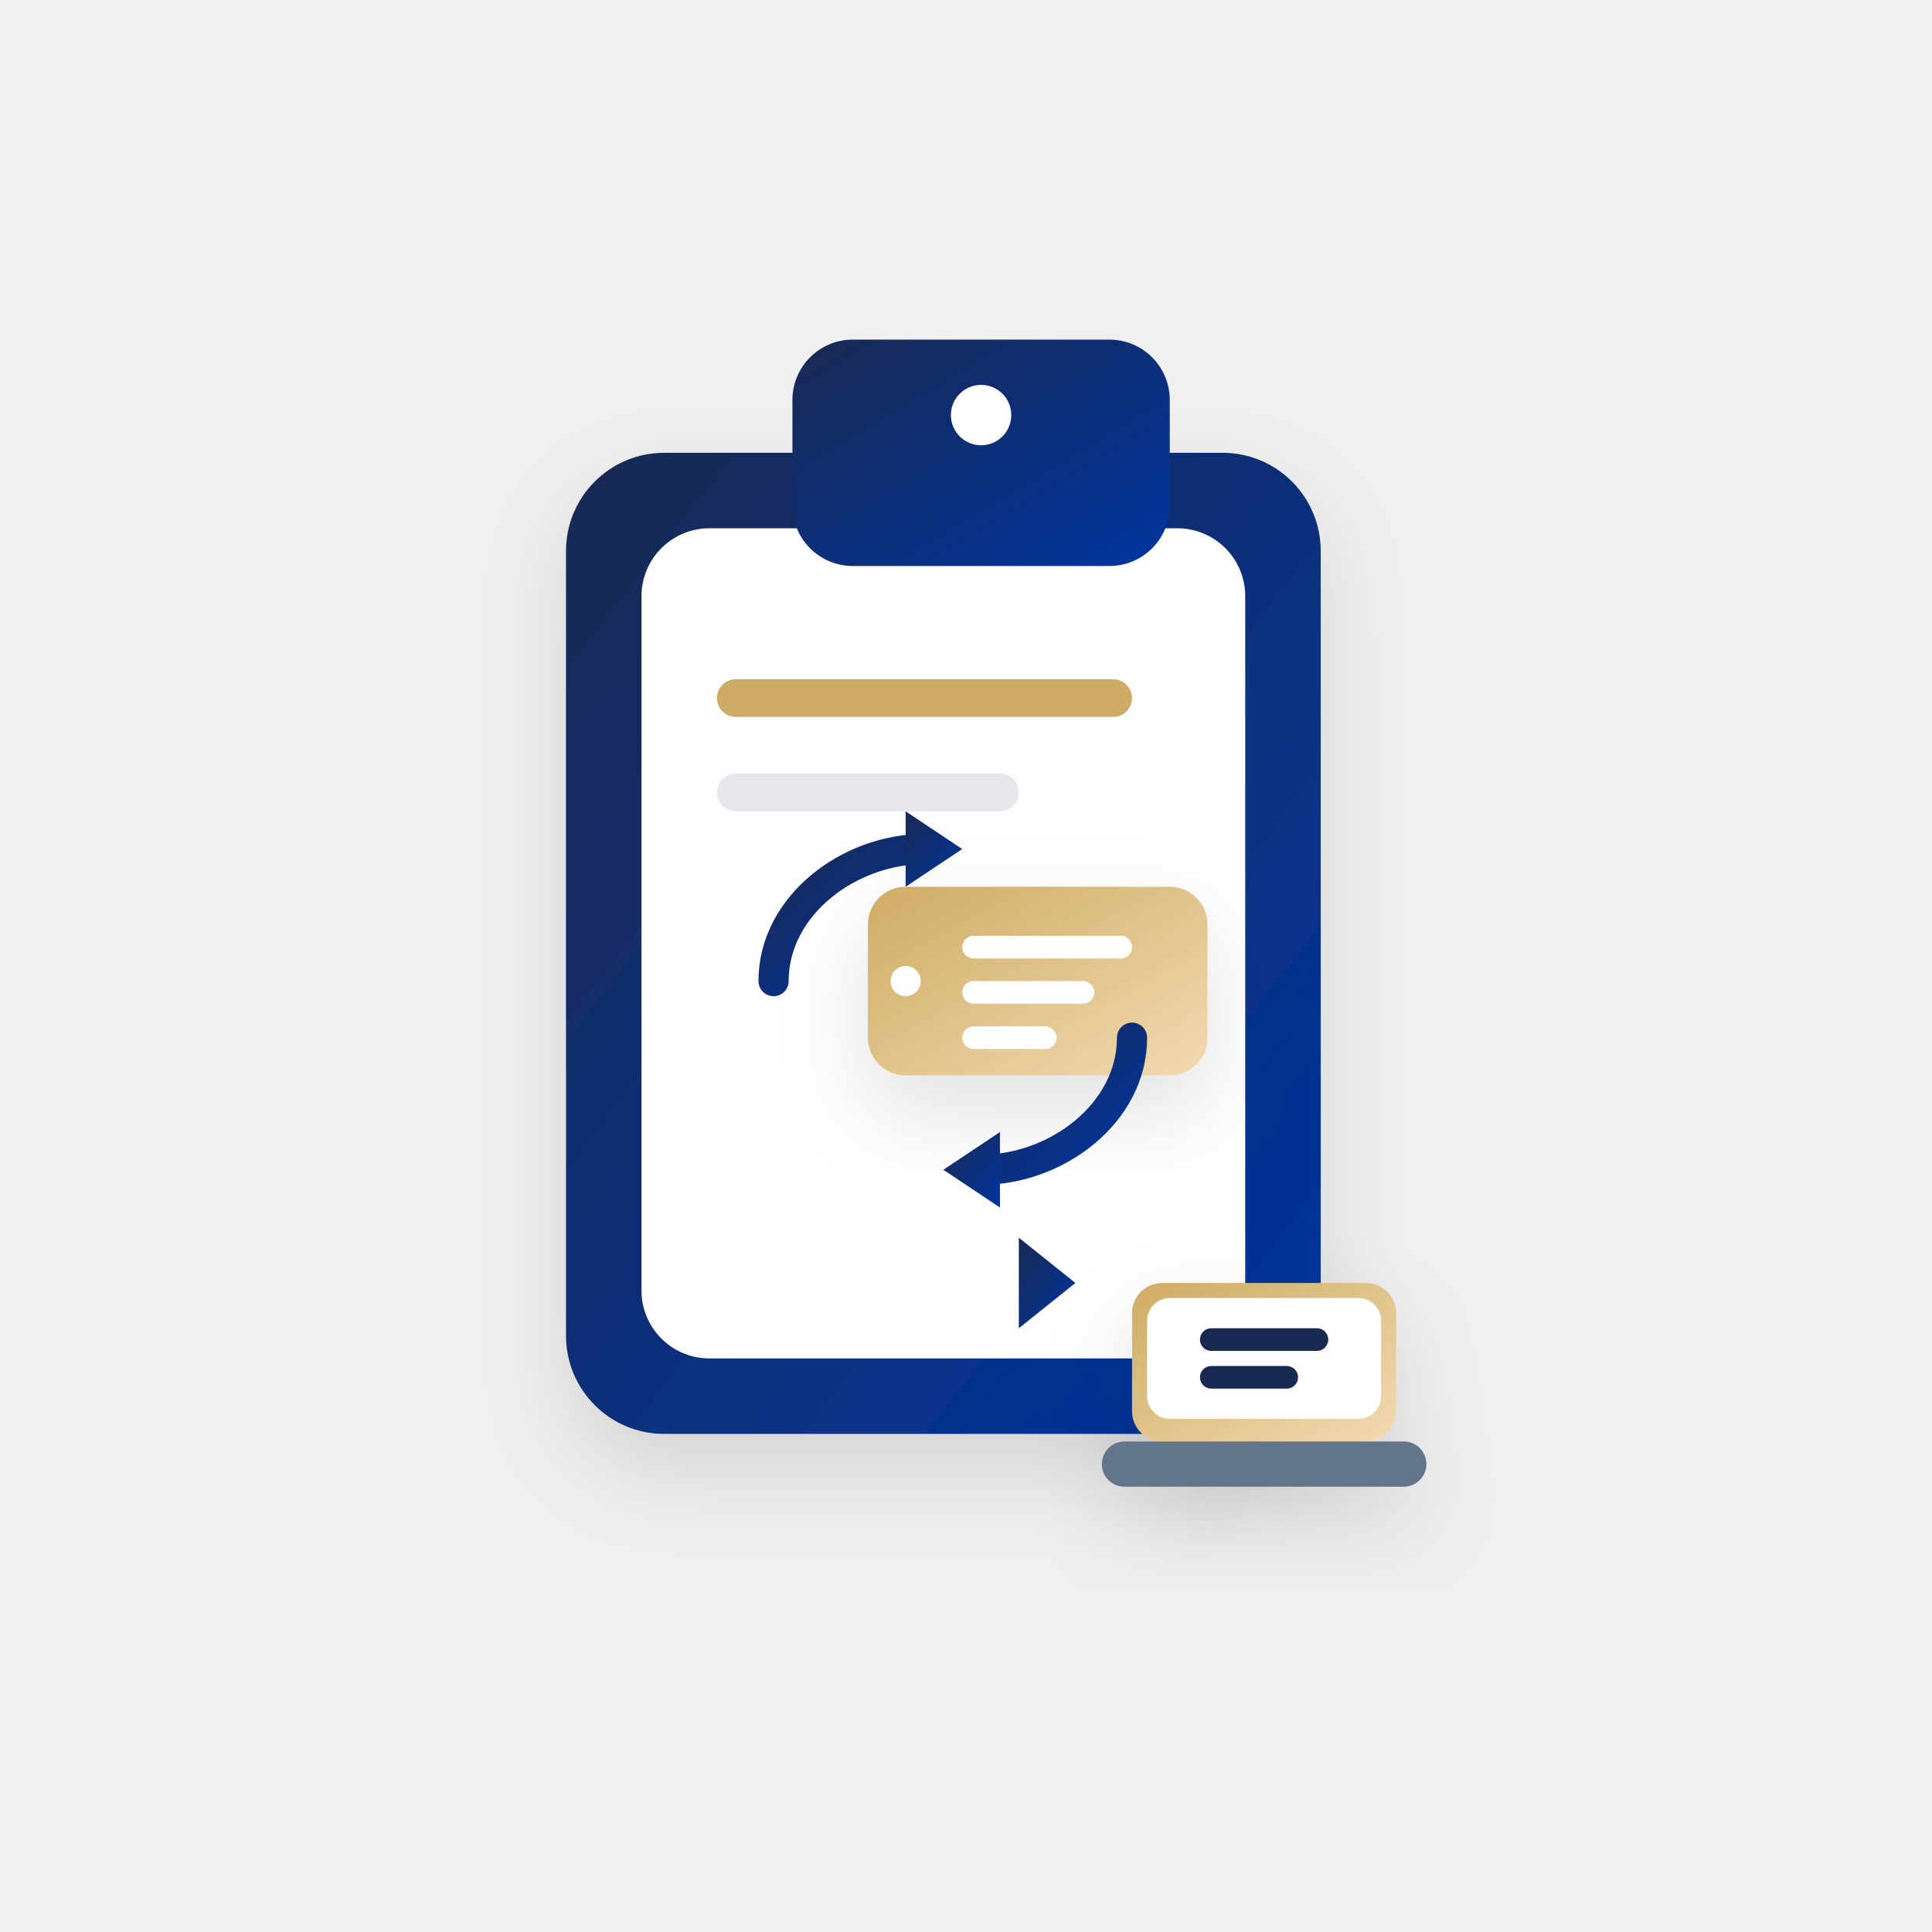
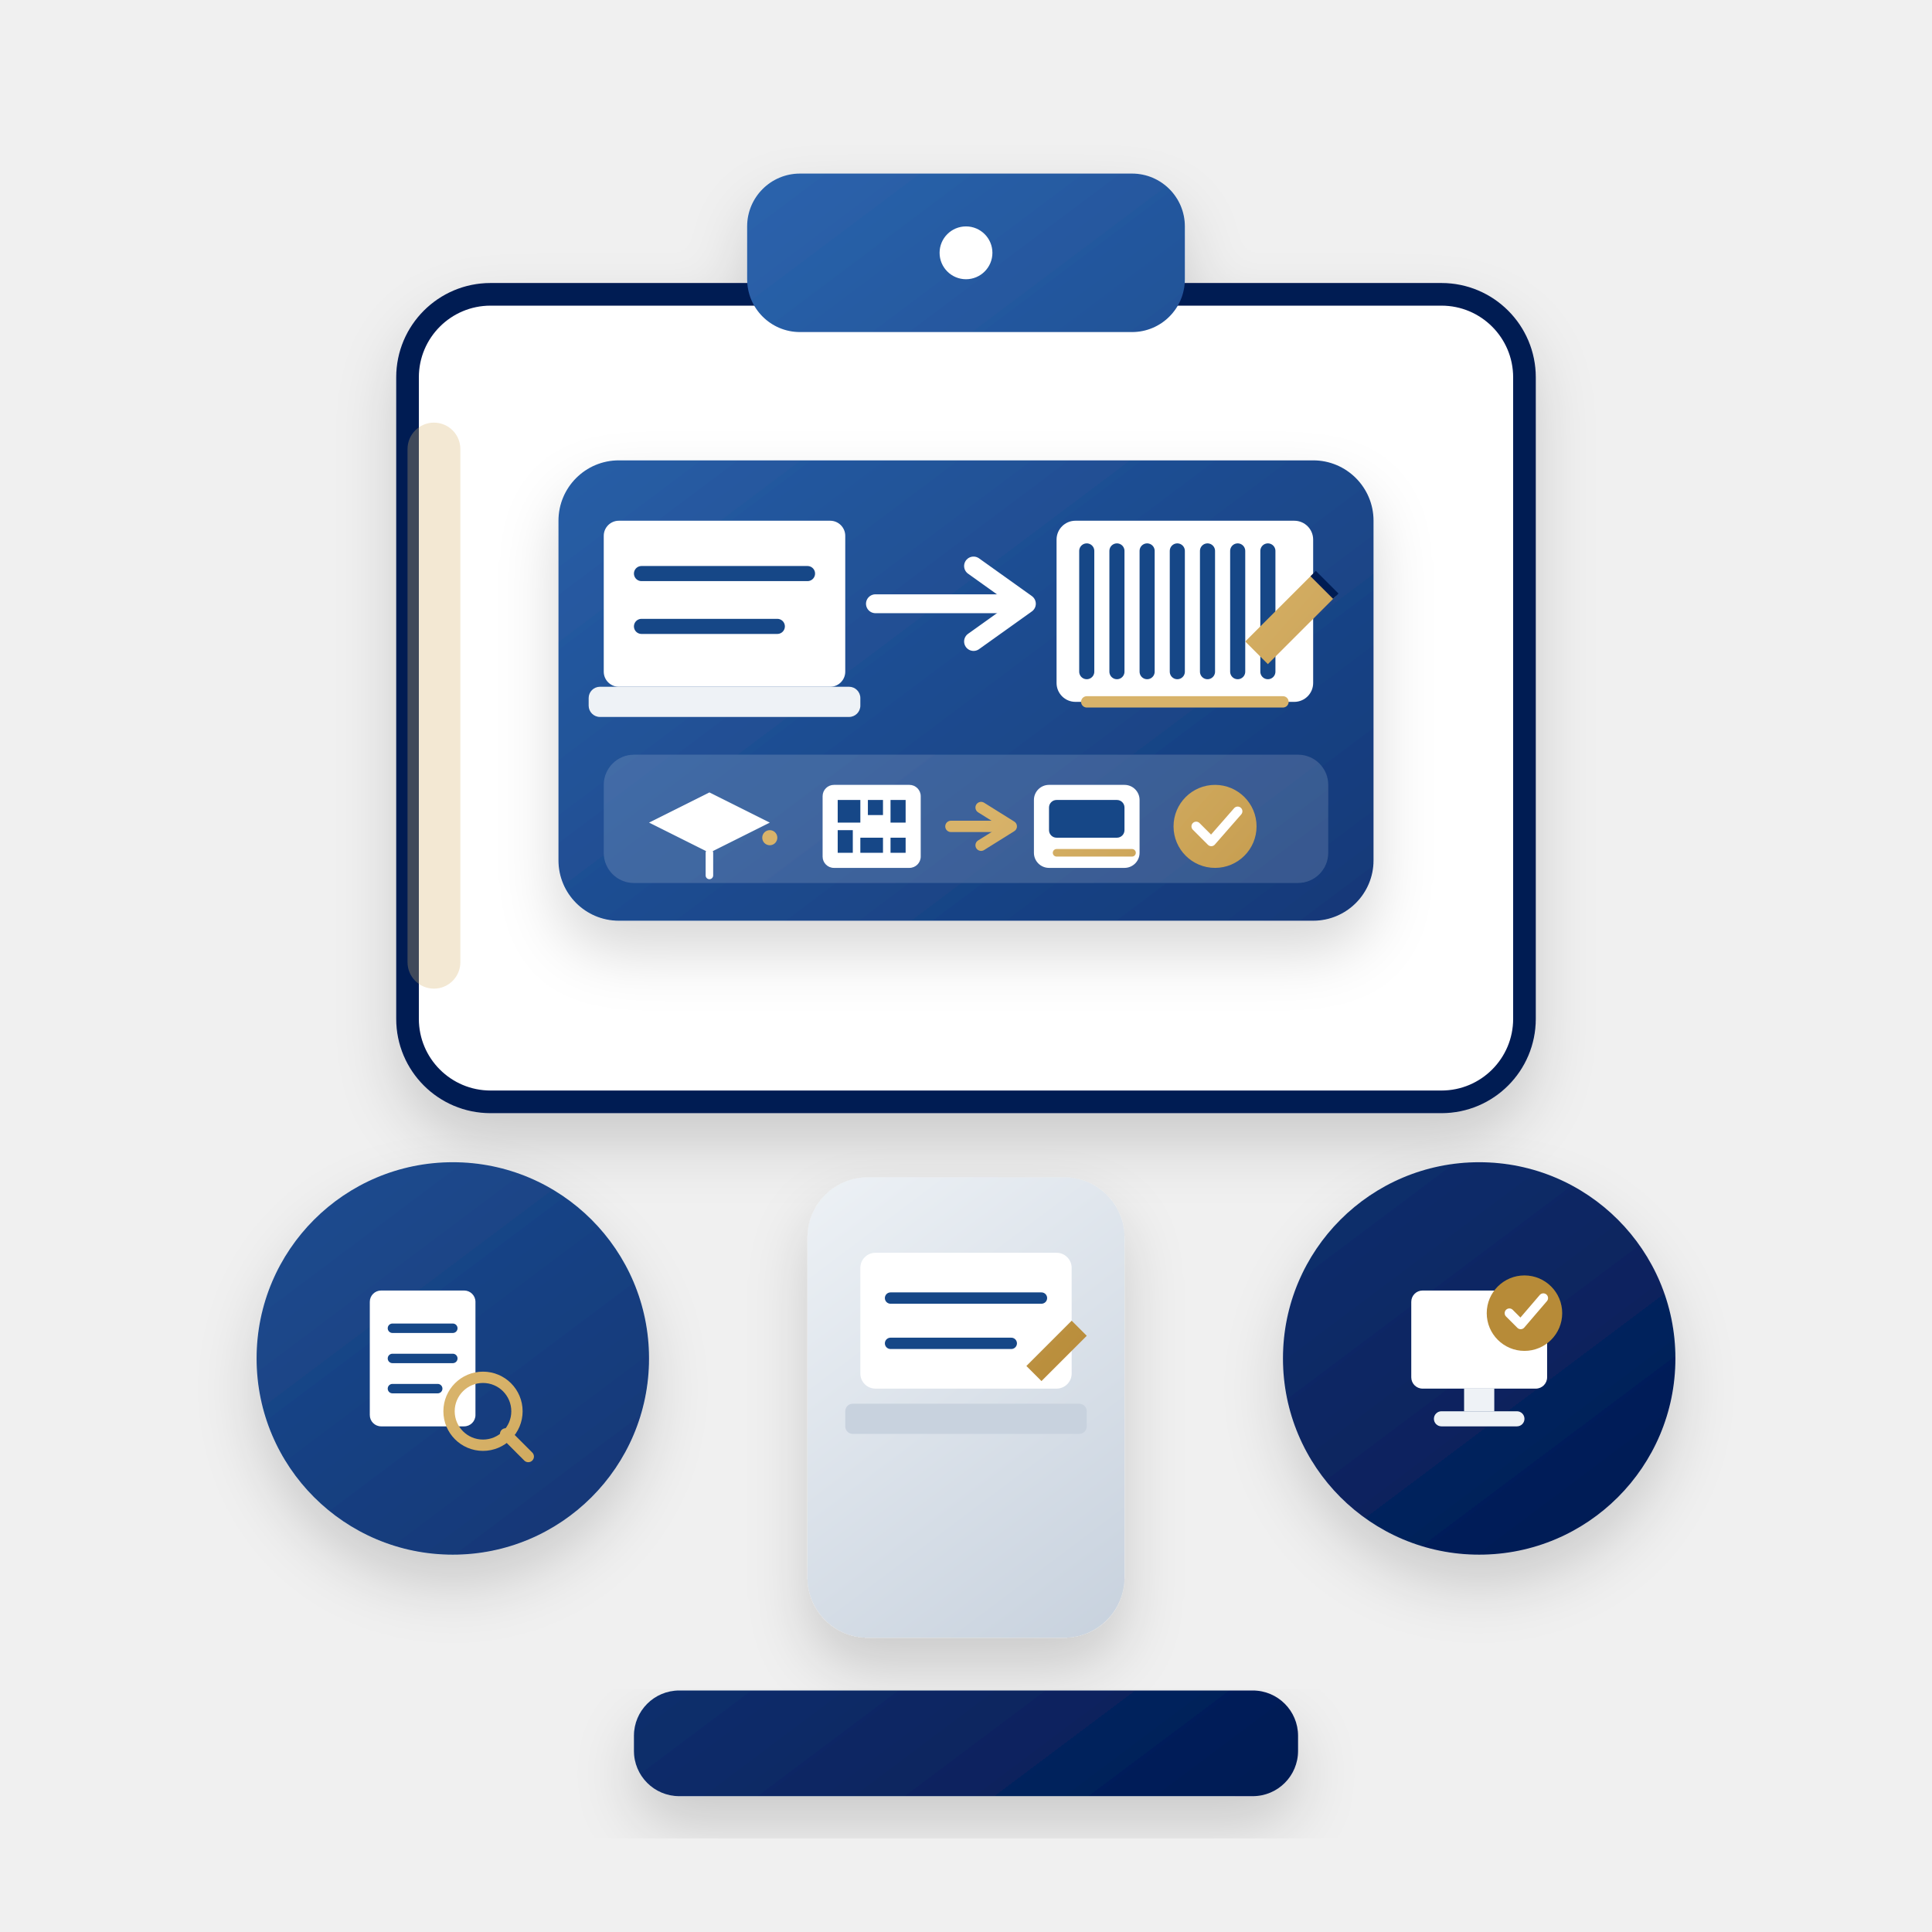
<svg xmlns="http://www.w3.org/2000/svg" width="512" height="512" viewBox="0 0 512 512" fill="none">
  <defs>
-     <linearGradient id="blueMain" x1="0" y1="0" x2="1" y2="1">
-       <stop offset="0%" stop-color="#192952" />
-       <stop offset="100%" stop-color="#0035A0" />
+     <linearGradient id="blue" x1="120" y1="80" x2="390" y2="440" gradientUnits="userSpaceOnUse">
+       <stop stop-color="#2D67B1" />
+       <stop offset="1" stop-color="#021A53" />
    </linearGradient>
-     <linearGradient id="goldAccent" x1="0" y1="0" x2="1" y2="1">
-       <stop offset="0%" stop-color="#CFAC65" />
-       <stop offset="100%" stop-color="#F2DAB1" />
+     <linearGradient id="gold" x1="320" y1="150" x2="410" y2="230" gradientUnits="userSpaceOnUse">
+       <stop stop-color="#D8B36A" />
+       <stop offset="1" stop-color="#B78B39" />
    </linearGradient>
-     <filter id="shadow" x="-50%" y="-50%" width="200%" height="200%">
-       <feDropShadow dx="0" dy="10" stdDeviation="12" flood-opacity="0.12" />
+     <linearGradient id="gray" x1="210" y1="310" x2="300" y2="430" gradientUnits="userSpaceOnUse">
+       <stop stop-color="#EEF2F6" />
+       <stop offset="1" stop-color="#C8D2DE" />
+     </linearGradient>
+     <filter id="shadow" x="-30%" y="-30%" width="160%" height="170%">
+       <feDropShadow dx="0" dy="8" stdDeviation="8" flood-opacity=".16" />
    </filter>
  </defs>
  <g filter="url(#shadow)">
-     <rect x="150" y="120" width="200" height="260" rx="26" fill="url(#blueMain)" />
-     <rect x="170" y="140" width="160" height="220" rx="18" fill="white" />
+     <rect x="108" y="78" width="296" height="214" rx="22" fill="white" stroke="#021A53" stroke-width="6" />
+     <rect x="198" y="46" width="116" height="42" rx="14" fill="url(#blue)" />
+     <circle cx="256" cy="67" r="7" fill="white" />
  </g>
-   <rect x="210" y="90" width="100" height="60" rx="16" fill="url(#blueMain)" />
-   <circle cx="260" cy="110" r="8" fill="white" />
-   <rect x="190" y="180" width="110" height="10" rx="5" fill="#CFAC65" />
-   <rect x="190" y="205" width="80" height="10" rx="5" fill="#E5E7EB" />
+   <rect x="108" y="112" width="14" height="150" rx="7" fill="url(#gold)" opacity=".30" />
  <g filter="url(#shadow)">
-     <rect x="230" y="235" width="90" height="50" rx="10" fill="url(#goldAccent)" />
-     <circle cx="240" cy="260" r="4" fill="white" />
-     <rect x="255" y="248" width="45" height="6" rx="3" fill="white" />
-     <rect x="255" y="260" width="35" height="6" rx="3" fill="white" />
-     <rect x="255" y="272" width="25" height="6" rx="3" fill="white" />
+     <rect x="148" y="122" width="216" height="122" rx="16" fill="url(#blue)" />
+     <rect x="160" y="138" width="64" height="44" rx="4" fill="white" />
+     <rect x="156" y="182" width="72" height="8" rx="3" fill="#EEF2F6" />
+     <path d="M170 152 H214 M170 166 H206" stroke="#164687" stroke-width="4" stroke-linecap="round" />
+     <path d="M232 160 H268" stroke="white" stroke-width="5" stroke-linecap="round" />
+     <path d="M258 150 L272 160 L258 170" stroke="white" stroke-width="5" stroke-linecap="round" stroke-linejoin="round" />
+     <rect x="280" y="138" width="68" height="48" rx="5" fill="white" />
+     <path d="M288 146 V178 M296 146 V178 M304 146 V178 M312 146 V178 M320 146 V178 M328 146 V178 M336 146 V178" stroke="#164687" stroke-width="4" stroke-linecap="round" />
+     <path d="M288 186 H340" stroke="#D8B36A" stroke-width="3" stroke-linecap="round" />
+     <path d="M330 170 L348 152 L354 158 L336 176 Z" fill="url(#gold)" />
+     <path d="M348 152 L354 158" stroke="#021A53" stroke-width="2" stroke-linejoin="round" />
+     <rect x="160" y="200" width="192" height="34" rx="8" fill="white" opacity=".15" />
+     <path d="M172 218 L188 210 L204 218 L188 226 Z" fill="white" />
+     <path d="M188 226 V232" stroke="white" stroke-width="2" stroke-linecap="round" />
+     <circle cx="204" cy="222" r="2" fill="url(#gold)" />
+     <rect x="218" y="208" width="26" height="22" rx="3" fill="white" />
+     <rect x="222" y="212" width="6" height="6" fill="#164687" />
+     <rect x="230" y="212" width="4" height="4" fill="#164687" />
+     <rect x="236" y="212" width="4" height="6" fill="#164687" />
+     <rect x="222" y="220" width="4" height="6" fill="#164687" />
+     <rect x="228" y="222" width="6" height="4" fill="#164687" />
+     <rect x="236" y="222" width="4" height="4" fill="#164687" />
+     <path d="M252 219 H264" stroke="url(#gold)" stroke-width="3" stroke-linecap="round" />
+     <path d="M260 214 L268 219 L260 224" stroke="url(#gold)" stroke-width="3" stroke-linecap="round" stroke-linejoin="round" />
+     <rect x="274" y="208" width="28" height="22" rx="4" fill="white" />
+     <rect x="278" y="212" width="20" height="10" rx="2" fill="#164687" />
+     <path d="M280 226 H300" stroke="url(#gold)" stroke-width="2" stroke-linecap="round" />
+     <circle cx="322" cy="219" r="11" fill="url(#gold)" />
+     <path d="M317 219 L321 223 L328 215" stroke="white" stroke-width="2.5" stroke-linecap="round" stroke-linejoin="round" />
  </g>
-   <g>
-     <path d="M205 260C205 240 225 225 245 225" stroke="url(#blueMain)" stroke-width="8" stroke-linecap="round" />
-     <path d="M240 215L255 225L240 235" fill="url(#blueMain)" />
-     <path d="M300 275C300 295 280 310 260 310" stroke="url(#blueMain)" stroke-width="8" stroke-linecap="round" />
-     <path d="M265 320L250 310L265 300" fill="url(#blueMain)" />
+   <g filter="url(#shadow)">
+     <circle cx="120" cy="360" r="52" fill="url(#blue)" />
+     <rect x="98" y="342" width="28" height="36" rx="3" fill="white" />
+     <path d="M104 352 H120 M104 360 H120 M104 368 H116" stroke="#164687" stroke-width="2.5" stroke-linecap="round" />
+     <circle cx="128" cy="374" r="9" fill="none" stroke="url(#gold)" stroke-width="3" />
+     <path d="M134 380 L140 386" stroke="url(#gold)" stroke-width="3" stroke-linecap="round" />
  </g>
-   <path d="M230 340H285" stroke="url(#blueMain)" stroke-width="8" stroke-linecap="round" />
-   <path d="M270 328L285 340L270 352" fill="url(#blueMain)" />
-   <g transform="translate(300,340)" filter="url(#shadow)">
-     <rect x="0" y="0" width="70" height="42" rx="8" fill="url(#goldAccent)" />
-     <rect x="4" y="4" width="62" height="32" rx="6" fill="white" />
-     <rect x="18" y="12" width="34" height="6" rx="3" fill="#192952" />
-     <rect x="18" y="22" width="26" height="6" rx="3" fill="#192952" />
-     <rect x="-8" y="42" width="86" height="12" rx="6" fill="#64748B" />
+   <g filter="url(#shadow)">
+     <rect x="214" y="312" width="84" height="122" rx="16" fill="url(#gray)" />
+     <rect x="228" y="332" width="56" height="36" rx="4" fill="white" />
+     <path d="M236 344 H276 M236 356 H268" stroke="#164687" stroke-width="3" stroke-linecap="round" />
+     <rect x="224" y="372" width="64" height="8" rx="2" fill="#C8D2DE" />
+     <path d="M272 362 L284 350 L288 354 L276 366 Z" fill="url(#gold)" />
+   </g>
+   <g filter="url(#shadow)">
+     <circle cx="392" cy="360" r="52" fill="url(#blue)" />
+     <rect x="374" y="342" width="36" height="26" rx="3" fill="white" />
+     <rect x="388" y="368" width="8" height="6" fill="#EEF2F6" />
+     <rect x="380" y="374" width="24" height="4" rx="2" fill="#EEF2F6" />
+     <circle cx="404" cy="348" r="10" fill="url(#gold)" />
+     <path d="M400 348 L403 351 L409 344" stroke="white" stroke-width="2.5" stroke-linecap="round" stroke-linejoin="round" />
+   </g>
+   <g filter="url(#shadow)">
+     <rect x="168" y="448" width="176" height="28" rx="12" fill="url(#blue)" />
  </g>
</svg>
